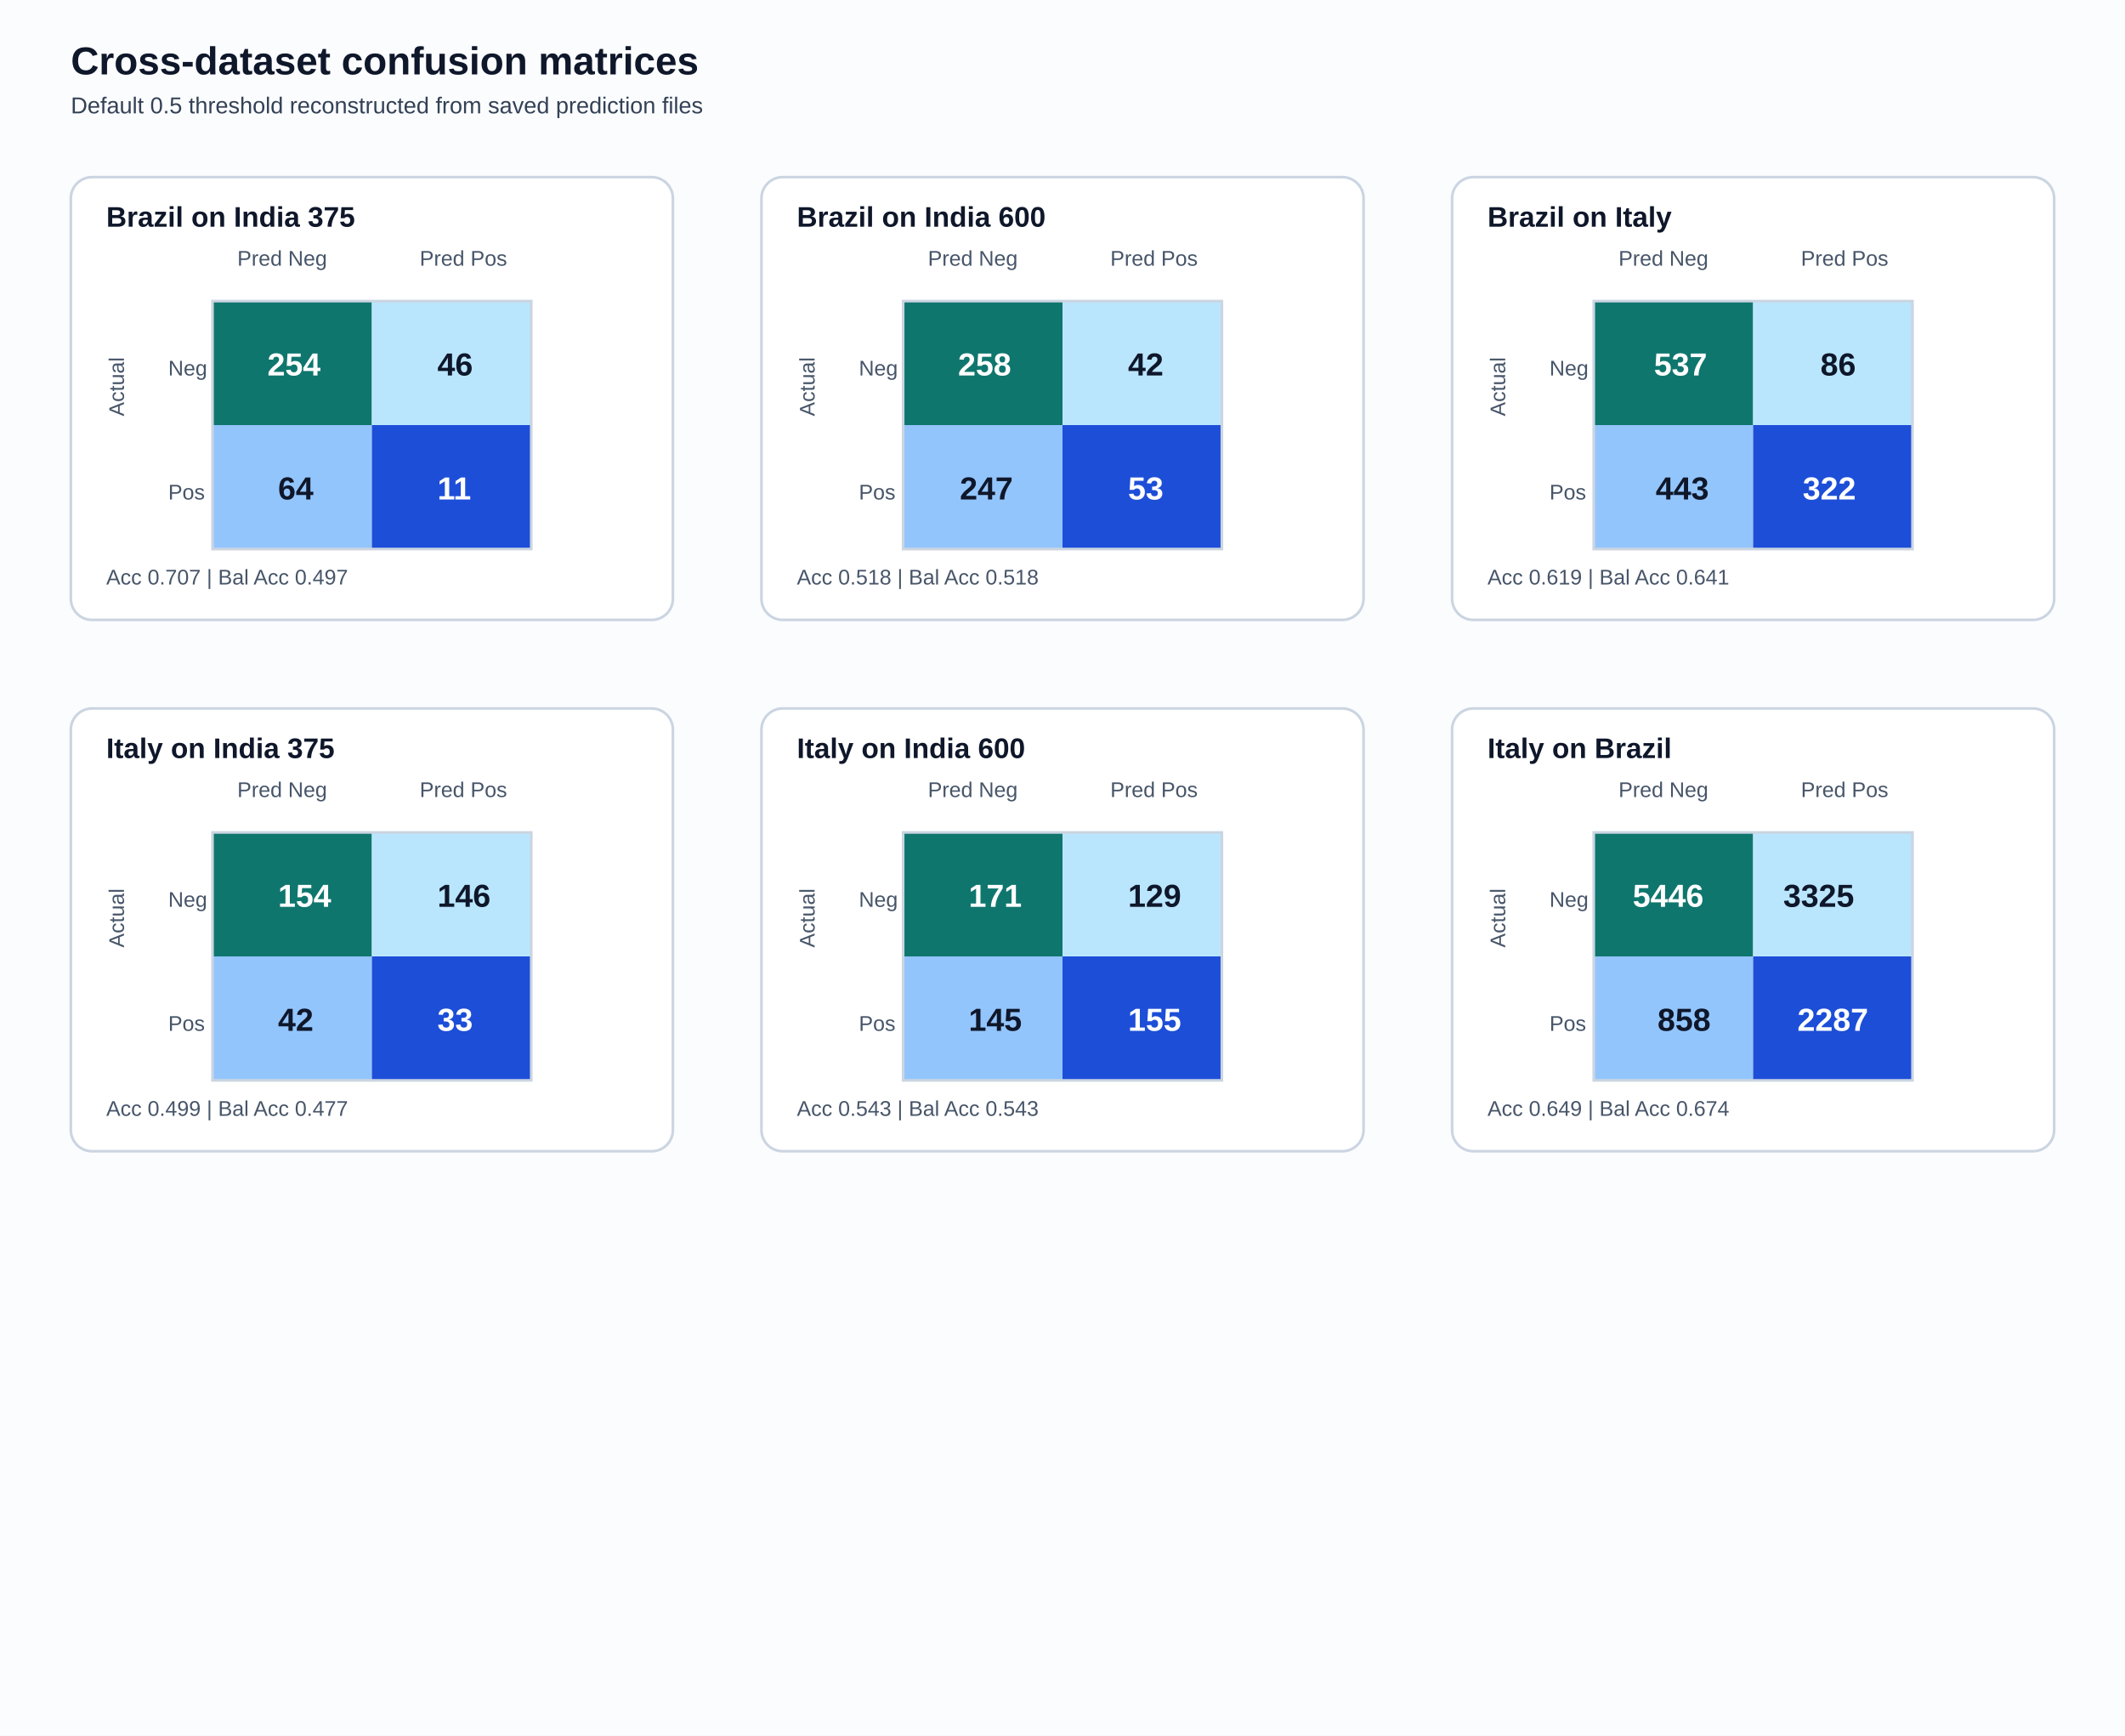
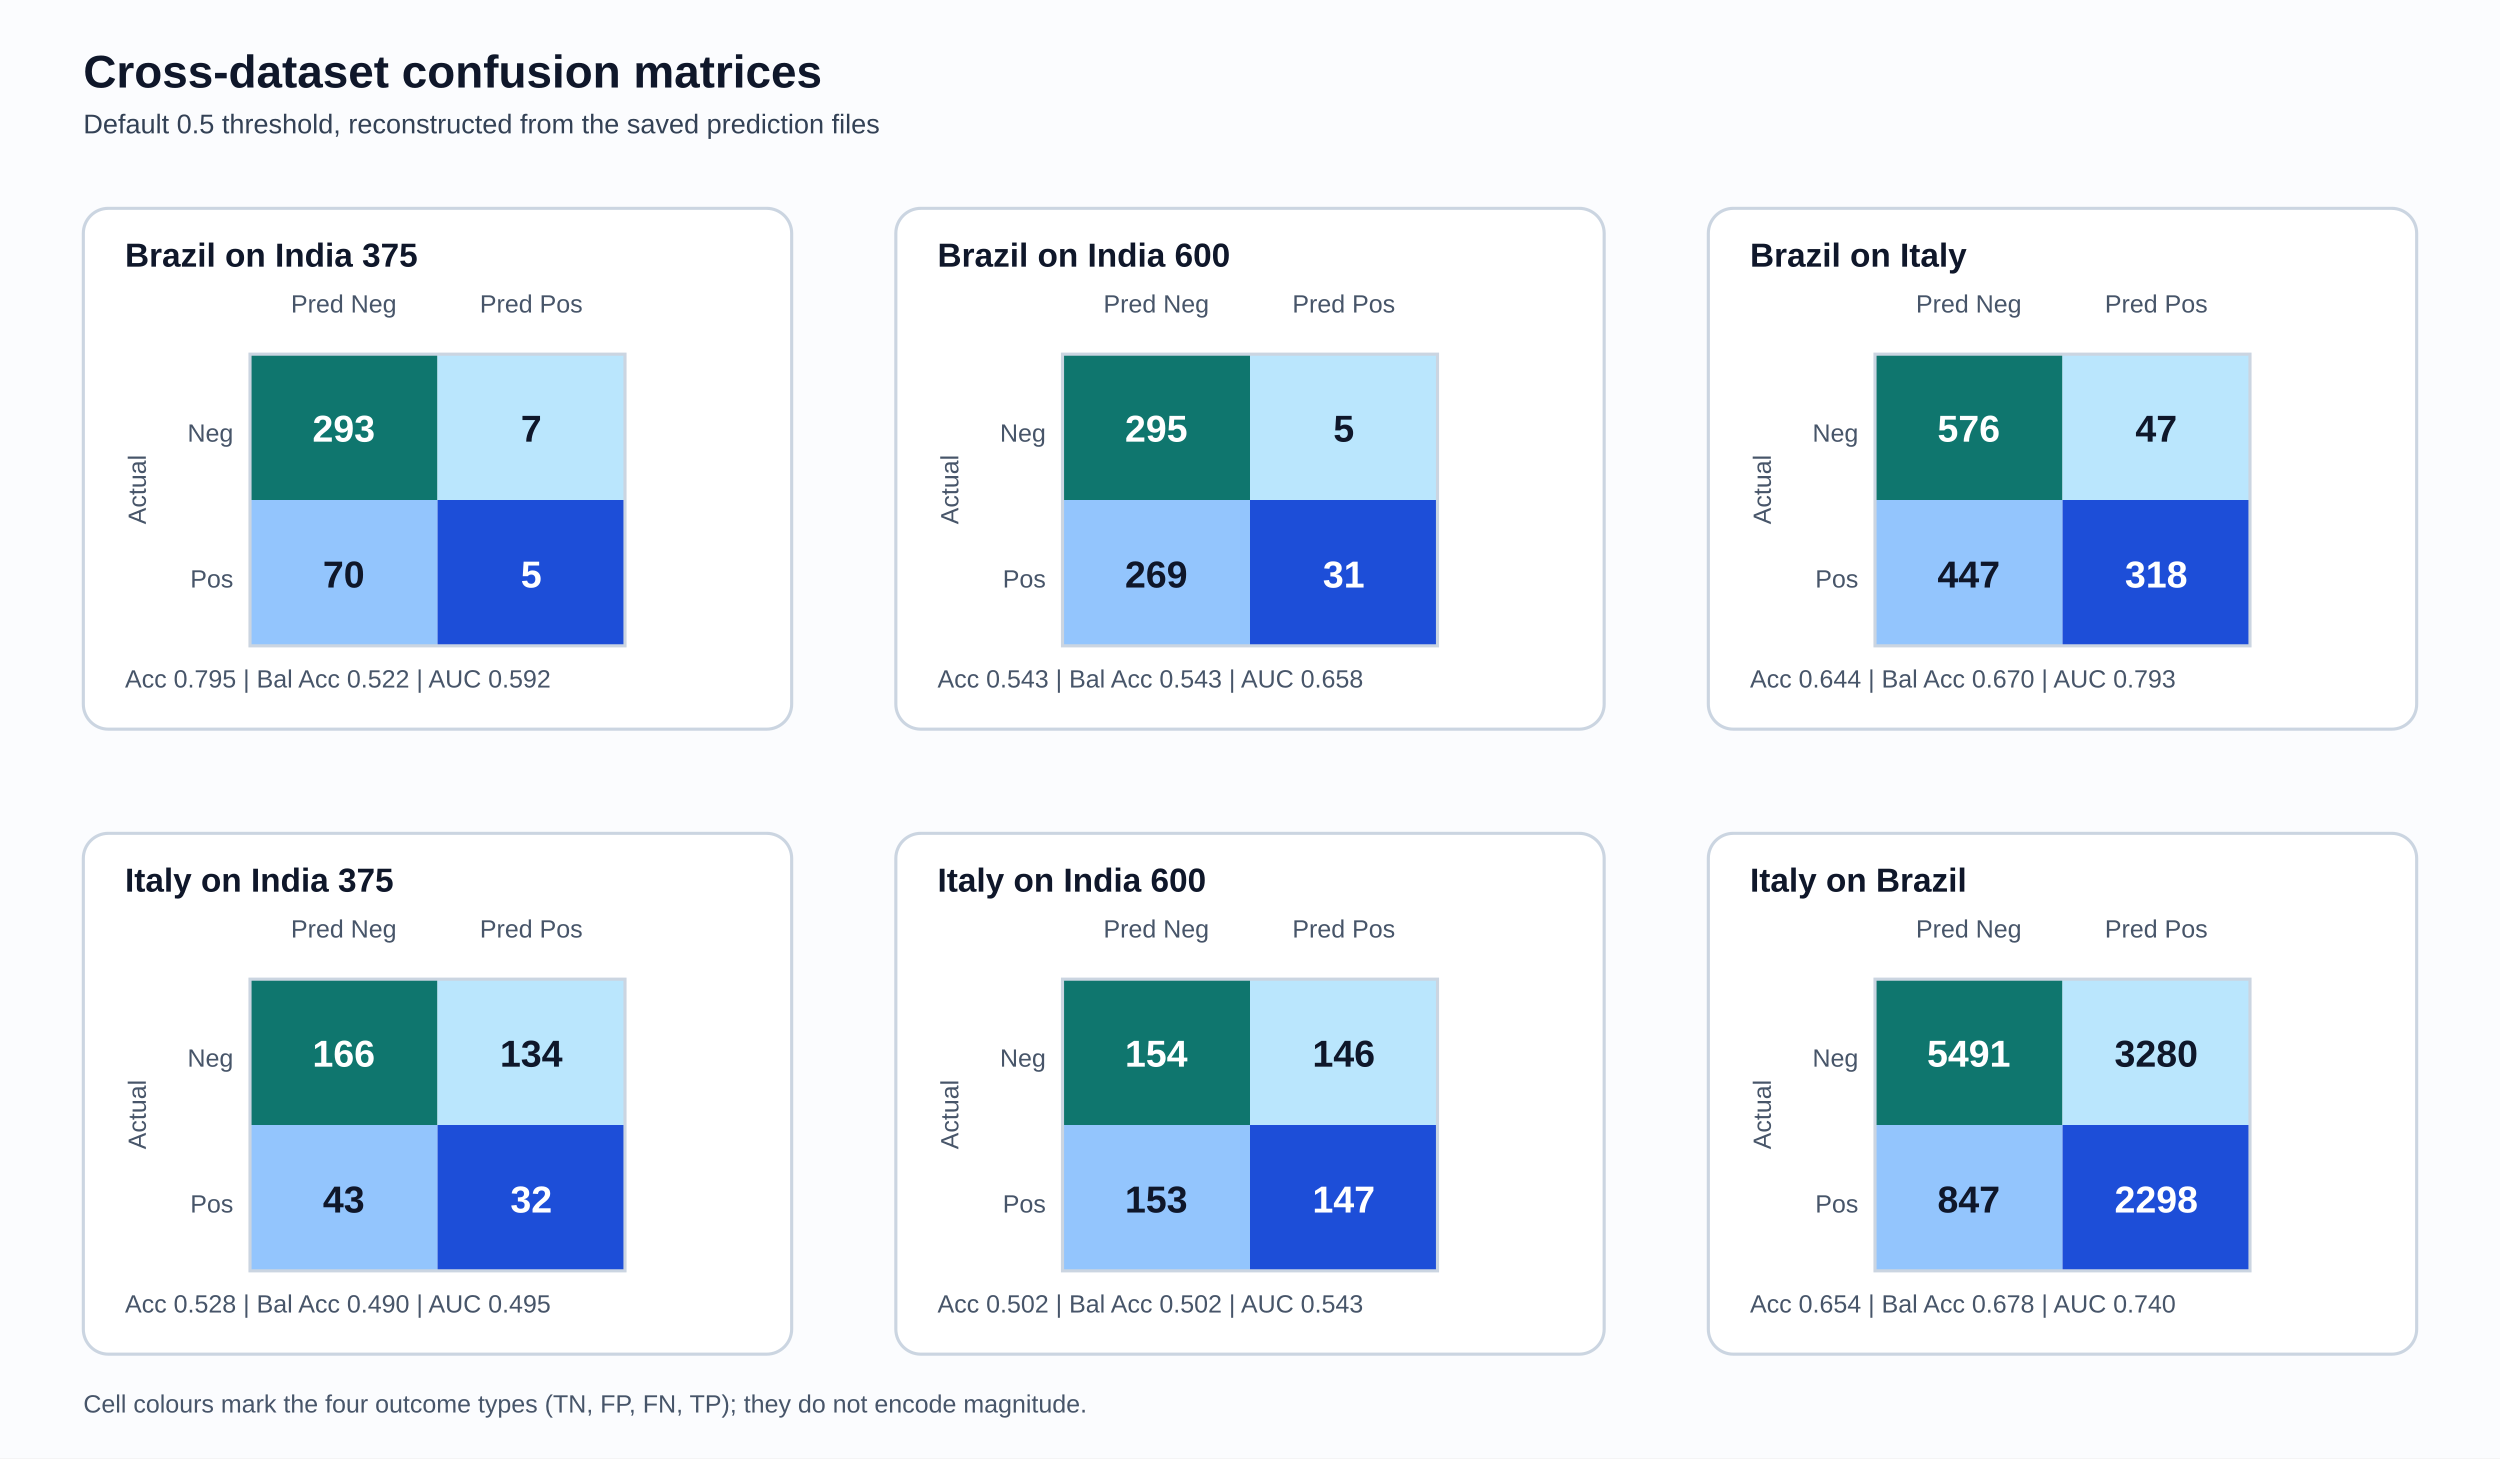
- <svg xmlns="http://www.w3.org/2000/svg" width="1200" height="980" viewBox="0 0 1200 980" role="img" aria-labelledby="title desc">
+ <svg xmlns="http://www.w3.org/2000/svg" width="1200" height="700" viewBox="0 0 1200 700" role="img" aria-labelledby="title desc">
  <style>
    .bg { fill: #fbfcfe; }
    .title { fill: #0f172a; font: 22px Arial, sans-serif; font-weight: bold; }
    .subtitle { fill: #334155; font: 13px Arial, sans-serif; }
    .panel { fill: #ffffff; stroke: #cbd5e1; stroke-width: 1.5; rx: 12; ry: 12; }
    .label { fill: #0f172a; font: 16px Arial, sans-serif; font-weight: bold; }
    .small { fill: #475569; font: 12px Arial, sans-serif; }
    .countDark { fill: #ffffff; font: 18px Arial, sans-serif; font-weight: bold; }
    .countLight { fill: #0f172a; font: 18px Arial, sans-serif; font-weight: bold; }
    .c1 { fill: #0f766e; }
    .c2 { fill: #bae6fd; }
    .c3 { fill: #93c5fd; }
    .c4 { fill: #1d4ed8; }
    .outline { stroke: #cbd5e1; stroke-width: 1.5; fill: none; }
  </style>
-   <rect class="bg" x="0" y="0" width="1200" height="980" />
+   <rect class="bg" x="0" y="0" width="1200" height="700" />
  <text class="title" x="40" y="42">Cross-dataset confusion matrices</text>
-   <text class="subtitle" x="40" y="64">Default 0.5 threshold reconstructed from saved prediction files</text>
+   <text class="subtitle" x="40" y="64">Default 0.5 threshold, reconstructed from the saved prediction files</text>
  <rect class="panel" x="40" y="100" width="340" height="250" />
  <text class="label" x="60" y="128">Brazil on India 375</text>
-   <text class="small" x="134" y="150">Pred Neg</text>
-   <text class="small" x="237" y="150">Pred Pos</text>
-   <text class="small" x="70" y="235" transform="rotate(-90 70,235)">Actual</text>
+   <text class="small" x="165" y="150" text-anchor="middle">Pred Neg</text>
+   <text class="small" x="255" y="150" text-anchor="middle">Pred Pos</text>
+   <text class="small" x="70" y="235" text-anchor="middle" transform="rotate(-90 70,235)">Actual</text>
  <rect class="c1" x="120" y="170" width="90" height="70" />
  <rect class="c2" x="210" y="170" width="90" height="70" />
  <rect class="c3" x="120" y="240" width="90" height="70" />
  <rect class="c4" x="210" y="240" width="90" height="70" />
  <rect class="outline" x="120" y="170" width="180" height="140" />
-   <text class="small" x="95" y="212">Neg</text>
-   <text class="small" x="95" y="282">Pos</text>
-   <text class="countDark" x="151" y="212">254</text>
-   <text class="countLight" x="247" y="212">46</text>
-   <text class="countLight" x="157" y="282">64</text>
-   <text class="countDark" x="247" y="282">11</text>
-   <text class="small" x="60" y="330">Acc 0.707 | Bal Acc 0.497</text>
+   <text class="small" x="112" y="212" text-anchor="end">Neg</text>
+   <text class="small" x="112" y="282" text-anchor="end">Pos</text>
+   <text class="countDark" x="165" y="212" text-anchor="middle">293</text>
+   <text class="countLight" x="255" y="212" text-anchor="middle">7</text>
+   <text class="countLight" x="165" y="282" text-anchor="middle">70</text>
+   <text class="countDark" x="255" y="282" text-anchor="middle">5</text>
+   <text class="small" x="60" y="330">Acc 0.795 | Bal Acc 0.522 | AUC 0.592</text>
  <rect class="panel" x="430" y="100" width="340" height="250" />
  <text class="label" x="450" y="128">Brazil on India 600</text>
-   <text class="small" x="524" y="150">Pred Neg</text>
-   <text class="small" x="627" y="150">Pred Pos</text>
-   <text class="small" x="460" y="235" transform="rotate(-90 460,235)">Actual</text>
+   <text class="small" x="555" y="150" text-anchor="middle">Pred Neg</text>
+   <text class="small" x="645" y="150" text-anchor="middle">Pred Pos</text>
+   <text class="small" x="460" y="235" text-anchor="middle" transform="rotate(-90 460,235)">Actual</text>
  <rect class="c1" x="510" y="170" width="90" height="70" />
  <rect class="c2" x="600" y="170" width="90" height="70" />
  <rect class="c3" x="510" y="240" width="90" height="70" />
  <rect class="c4" x="600" y="240" width="90" height="70" />
  <rect class="outline" x="510" y="170" width="180" height="140" />
-   <text class="small" x="485" y="212">Neg</text>
-   <text class="small" x="485" y="282">Pos</text>
-   <text class="countDark" x="541" y="212">258</text>
-   <text class="countLight" x="637" y="212">42</text>
-   <text class="countLight" x="542" y="282">247</text>
-   <text class="countDark" x="637" y="282">53</text>
-   <text class="small" x="450" y="330">Acc 0.518 | Bal Acc 0.518</text>
+   <text class="small" x="502" y="212" text-anchor="end">Neg</text>
+   <text class="small" x="502" y="282" text-anchor="end">Pos</text>
+   <text class="countDark" x="555" y="212" text-anchor="middle">295</text>
+   <text class="countLight" x="645" y="212" text-anchor="middle">5</text>
+   <text class="countLight" x="555" y="282" text-anchor="middle">269</text>
+   <text class="countDark" x="645" y="282" text-anchor="middle">31</text>
+   <text class="small" x="450" y="330">Acc 0.543 | Bal Acc 0.543 | AUC 0.658</text>
  <rect class="panel" x="820" y="100" width="340" height="250" />
  <text class="label" x="840" y="128">Brazil on Italy</text>
-   <text class="small" x="914" y="150">Pred Neg</text>
-   <text class="small" x="1017" y="150">Pred Pos</text>
-   <text class="small" x="850" y="235" transform="rotate(-90 850,235)">Actual</text>
+   <text class="small" x="945" y="150" text-anchor="middle">Pred Neg</text>
+   <text class="small" x="1035" y="150" text-anchor="middle">Pred Pos</text>
+   <text class="small" x="850" y="235" text-anchor="middle" transform="rotate(-90 850,235)">Actual</text>
  <rect class="c1" x="900" y="170" width="90" height="70" />
  <rect class="c2" x="990" y="170" width="90" height="70" />
  <rect class="c3" x="900" y="240" width="90" height="70" />
  <rect class="c4" x="990" y="240" width="90" height="70" />
  <rect class="outline" x="900" y="170" width="180" height="140" />
-   <text class="small" x="875" y="212">Neg</text>
-   <text class="small" x="875" y="282">Pos</text>
-   <text class="countDark" x="934" y="212">537</text>
-   <text class="countLight" x="1028" y="212">86</text>
-   <text class="countLight" x="935" y="282">443</text>
-   <text class="countDark" x="1018" y="282">322</text>
-   <text class="small" x="840" y="330">Acc 0.619 | Bal Acc 0.641</text>
+   <text class="small" x="892" y="212" text-anchor="end">Neg</text>
+   <text class="small" x="892" y="282" text-anchor="end">Pos</text>
+   <text class="countDark" x="945" y="212" text-anchor="middle">576</text>
+   <text class="countLight" x="1035" y="212" text-anchor="middle">47</text>
+   <text class="countLight" x="945" y="282" text-anchor="middle">447</text>
+   <text class="countDark" x="1035" y="282" text-anchor="middle">318</text>
+   <text class="small" x="840" y="330">Acc 0.644 | Bal Acc 0.670 | AUC 0.793</text>
  <rect class="panel" x="40" y="400" width="340" height="250" />
  <text class="label" x="60" y="428">Italy on India 375</text>
-   <text class="small" x="134" y="450">Pred Neg</text>
-   <text class="small" x="237" y="450">Pred Pos</text>
-   <text class="small" x="70" y="535" transform="rotate(-90 70,535)">Actual</text>
+   <text class="small" x="165" y="450" text-anchor="middle">Pred Neg</text>
+   <text class="small" x="255" y="450" text-anchor="middle">Pred Pos</text>
+   <text class="small" x="70" y="535" text-anchor="middle" transform="rotate(-90 70,535)">Actual</text>
  <rect class="c1" x="120" y="470" width="90" height="70" />
  <rect class="c2" x="210" y="470" width="90" height="70" />
  <rect class="c3" x="120" y="540" width="90" height="70" />
  <rect class="c4" x="210" y="540" width="90" height="70" />
  <rect class="outline" x="120" y="470" width="180" height="140" />
-   <text class="small" x="95" y="512">Neg</text>
-   <text class="small" x="95" y="582">Pos</text>
-   <text class="countDark" x="157" y="512">154</text>
-   <text class="countLight" x="247" y="512">146</text>
-   <text class="countLight" x="157" y="582">42</text>
-   <text class="countDark" x="247" y="582">33</text>
-   <text class="small" x="60" y="630">Acc 0.499 | Bal Acc 0.477</text>
+   <text class="small" x="112" y="512" text-anchor="end">Neg</text>
+   <text class="small" x="112" y="582" text-anchor="end">Pos</text>
+   <text class="countDark" x="165" y="512" text-anchor="middle">166</text>
+   <text class="countLight" x="255" y="512" text-anchor="middle">134</text>
+   <text class="countLight" x="165" y="582" text-anchor="middle">43</text>
+   <text class="countDark" x="255" y="582" text-anchor="middle">32</text>
+   <text class="small" x="60" y="630">Acc 0.528 | Bal Acc 0.490 | AUC 0.495</text>
  <rect class="panel" x="430" y="400" width="340" height="250" />
  <text class="label" x="450" y="428">Italy on India 600</text>
-   <text class="small" x="524" y="450">Pred Neg</text>
-   <text class="small" x="627" y="450">Pred Pos</text>
-   <text class="small" x="460" y="535" transform="rotate(-90 460,535)">Actual</text>
+   <text class="small" x="555" y="450" text-anchor="middle">Pred Neg</text>
+   <text class="small" x="645" y="450" text-anchor="middle">Pred Pos</text>
+   <text class="small" x="460" y="535" text-anchor="middle" transform="rotate(-90 460,535)">Actual</text>
  <rect class="c1" x="510" y="470" width="90" height="70" />
  <rect class="c2" x="600" y="470" width="90" height="70" />
  <rect class="c3" x="510" y="540" width="90" height="70" />
  <rect class="c4" x="600" y="540" width="90" height="70" />
  <rect class="outline" x="510" y="470" width="180" height="140" />
-   <text class="small" x="485" y="512">Neg</text>
-   <text class="small" x="485" y="582">Pos</text>
-   <text class="countDark" x="547" y="512">171</text>
-   <text class="countLight" x="637" y="512">129</text>
-   <text class="countLight" x="547" y="582">145</text>
-   <text class="countDark" x="637" y="582">155</text>
-   <text class="small" x="450" y="630">Acc 0.543 | Bal Acc 0.543</text>
+   <text class="small" x="502" y="512" text-anchor="end">Neg</text>
+   <text class="small" x="502" y="582" text-anchor="end">Pos</text>
+   <text class="countDark" x="555" y="512" text-anchor="middle">154</text>
+   <text class="countLight" x="645" y="512" text-anchor="middle">146</text>
+   <text class="countLight" x="555" y="582" text-anchor="middle">153</text>
+   <text class="countDark" x="645" y="582" text-anchor="middle">147</text>
+   <text class="small" x="450" y="630">Acc 0.502 | Bal Acc 0.502 | AUC 0.543</text>
  <rect class="panel" x="820" y="400" width="340" height="250" />
  <text class="label" x="840" y="428">Italy on Brazil</text>
-   <text class="small" x="914" y="450">Pred Neg</text>
-   <text class="small" x="1017" y="450">Pred Pos</text>
-   <text class="small" x="850" y="535" transform="rotate(-90 850,535)">Actual</text>
+   <text class="small" x="945" y="450" text-anchor="middle">Pred Neg</text>
+   <text class="small" x="1035" y="450" text-anchor="middle">Pred Pos</text>
+   <text class="small" x="850" y="535" text-anchor="middle" transform="rotate(-90 850,535)">Actual</text>
  <rect class="c1" x="900" y="470" width="90" height="70" />
  <rect class="c2" x="990" y="470" width="90" height="70" />
  <rect class="c3" x="900" y="540" width="90" height="70" />
  <rect class="c4" x="990" y="540" width="90" height="70" />
  <rect class="outline" x="900" y="470" width="180" height="140" />
-   <text class="small" x="875" y="512">Neg</text>
-   <text class="small" x="875" y="582">Pos</text>
-   <text class="countDark" x="922" y="512">5446</text>
-   <text class="countLight" x="1007" y="512">3325</text>
-   <text class="countLight" x="936" y="582">858</text>
-   <text class="countDark" x="1015" y="582">2287</text>
-   <text class="small" x="840" y="630">Acc 0.649 | Bal Acc 0.674</text>
+   <text class="small" x="892" y="512" text-anchor="end">Neg</text>
+   <text class="small" x="892" y="582" text-anchor="end">Pos</text>
+   <text class="countDark" x="945" y="512" text-anchor="middle">5491</text>
+   <text class="countLight" x="1035" y="512" text-anchor="middle">3280</text>
+   <text class="countLight" x="945" y="582" text-anchor="middle">847</text>
+   <text class="countDark" x="1035" y="582" text-anchor="middle">2298</text>
+   <text class="small" x="840" y="630">Acc 0.654 | Bal Acc 0.678 | AUC 0.740</text>
+   <text class="small" x="40" y="678">Cell colours mark the four outcome types (TN, FP, FN, TP); they do not encode magnitude.</text>
</svg>
